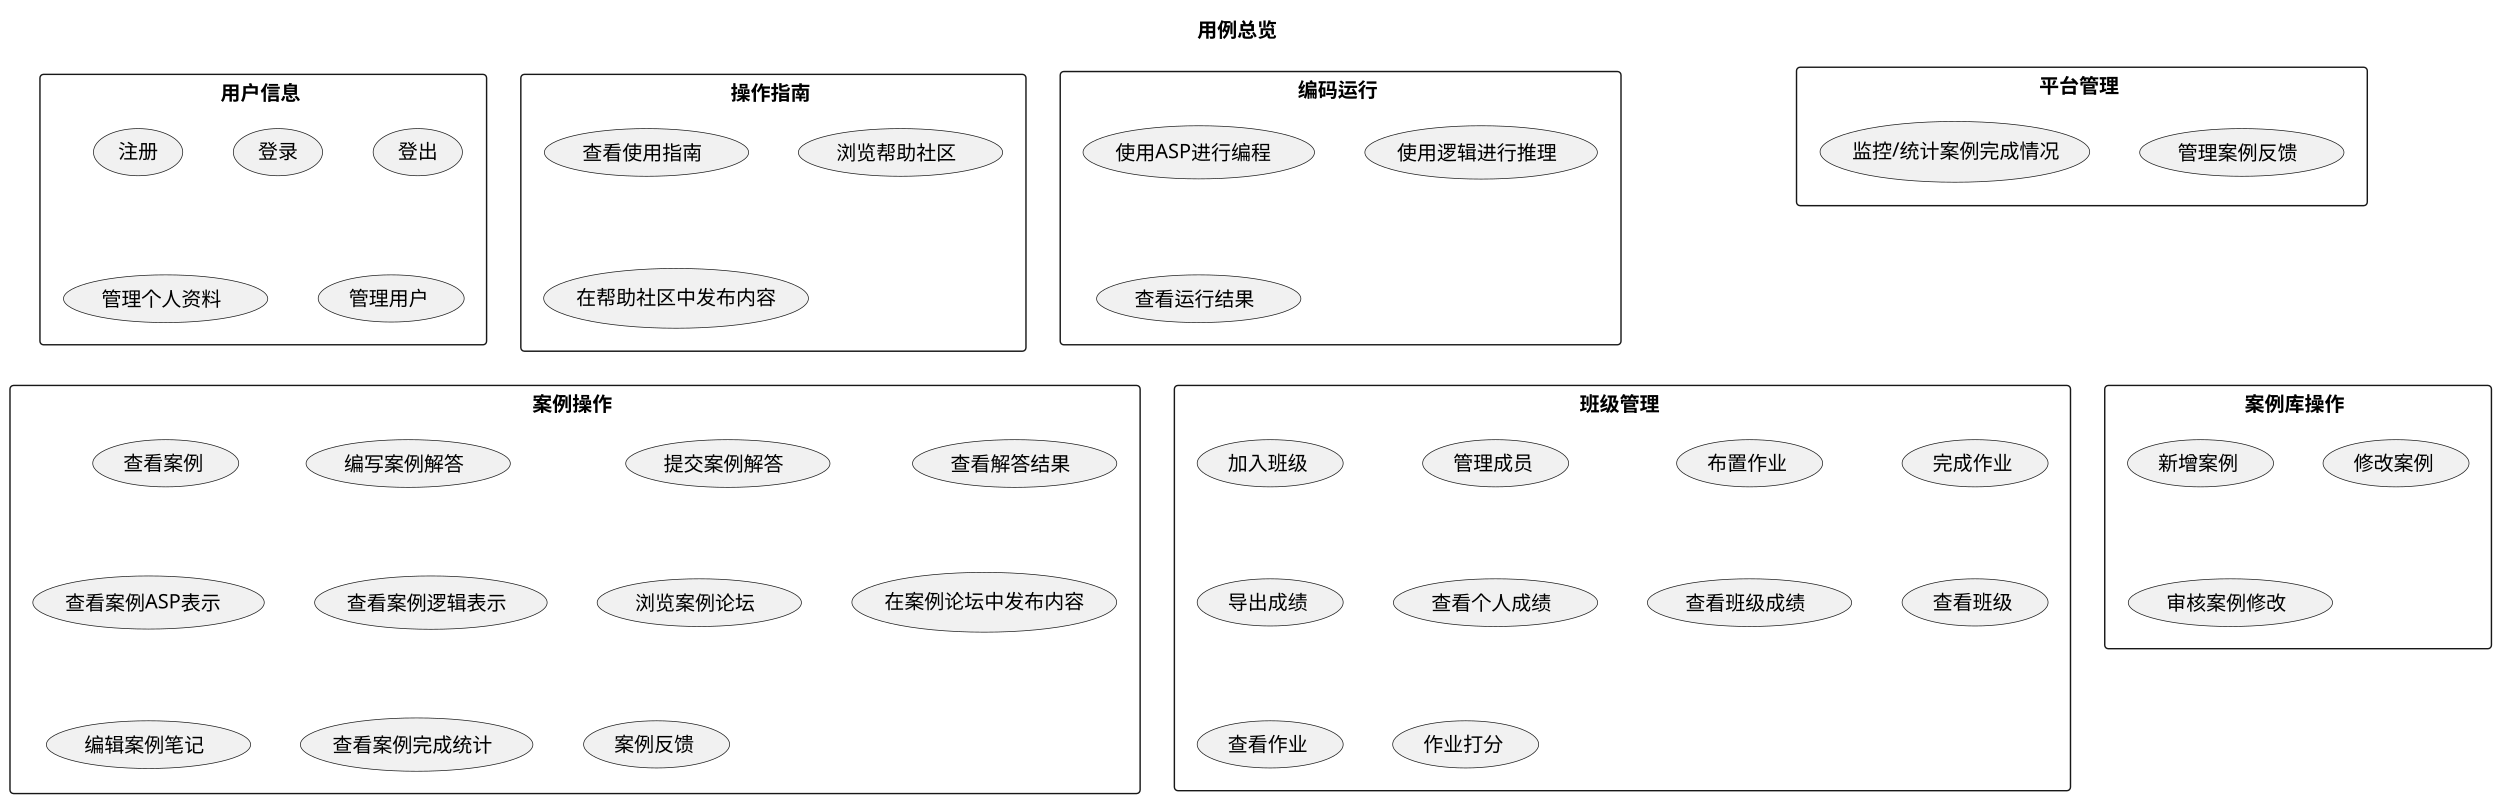
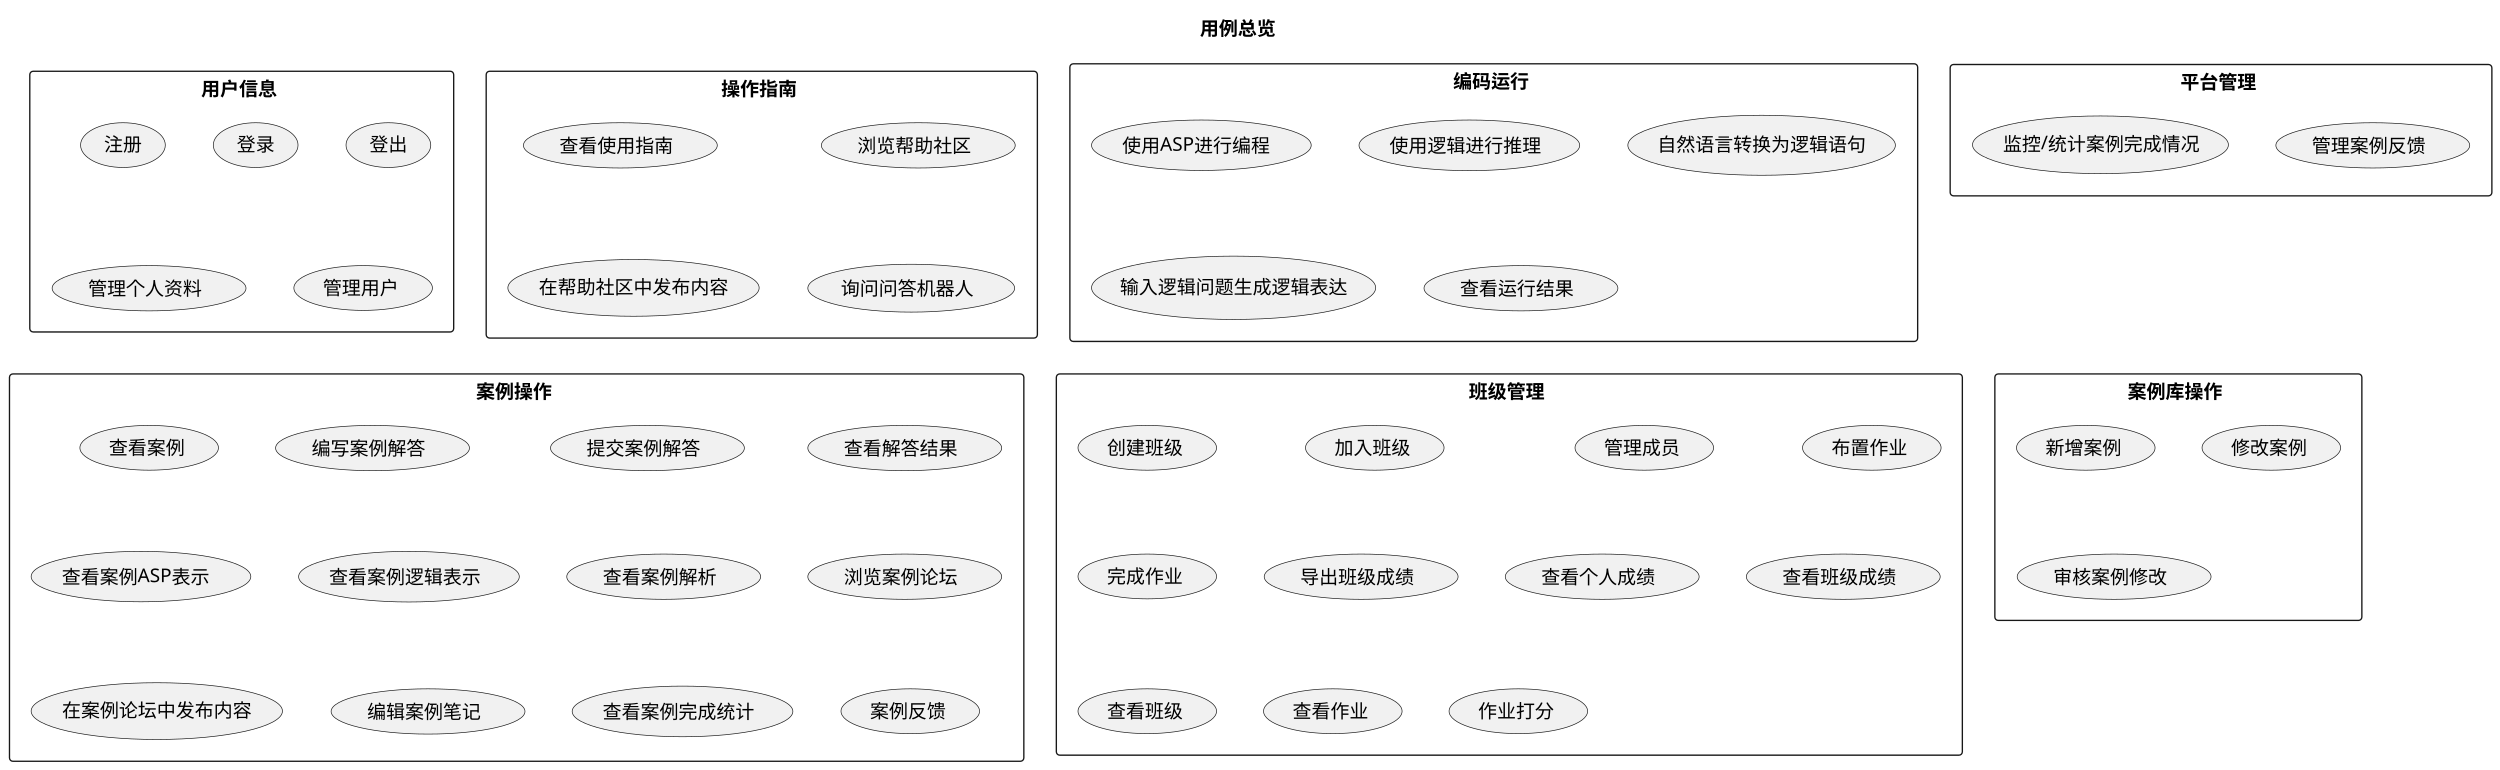
- <svg xmlns="http://www.w3.org/2000/svg" contentStyleType="text/css" height="562px" preserveAspectRatio="none" style="width:1752px;height:562px;background:#FFFFFF;" version="1.1" viewBox="0 0 1752 562" width="1752px" zoomAndPan="magnify">
+ <svg xmlns="http://www.w3.org/2000/svg" contentStyleType="text/css" height="568px" preserveAspectRatio="none" style="width:1846px;height:568px;background:#FFFFFF;" version="1.1" viewBox="0 0 1846 568" width="1846px" zoomAndPan="magnify">
  <defs />
  <g>
-     <text fill="#000000" font-family="sans-serif" font-size="14" font-weight="bold" lengthAdjust="spacing" textLength="60" x="839" y="26.044">用例总览</text>
+     <text fill="#000000" font-family="sans-serif" font-size="14" font-weight="bold" lengthAdjust="spacing" textLength="60" x="886" y="26.044">用例总览</text>
    <g id="cluster_用户信息">
-       <rect fill="none" height="189.5" rx="2.5" ry="2.5" style="stroke:#181818;stroke-width:1.0;" width="313" x="28" y="52.12" />
-       <text fill="#000000" font-family="sans-serif" font-size="14" font-weight="bold" lengthAdjust="spacing" textLength="60" x="154.5" y="70.164">用户信息</text>
+       <rect fill="none" height="192.5" rx="2.5" ry="2.5" style="stroke:#181818;stroke-width:1.0;" width="313" x="22" y="52.62" />
+       <text fill="#000000" font-family="sans-serif" font-size="14" font-weight="bold" lengthAdjust="spacing" textLength="60" x="148.5" y="70.664">用户信息</text>
    </g>
    <g id="cluster_操作指南">
-       <rect fill="none" height="194" rx="2.5" ry="2.5" style="stroke:#181818;stroke-width:1.0;" width="354" x="365" y="52.12" />
-       <text fill="#000000" font-family="sans-serif" font-size="14" font-weight="bold" lengthAdjust="spacing" textLength="60" x="512" y="70.164">操作指南</text>
+       <rect fill="none" height="197" rx="2.5" ry="2.5" style="stroke:#181818;stroke-width:1.0;" width="407" x="359" y="52.62" />
+       <text fill="#000000" font-family="sans-serif" font-size="14" font-weight="bold" lengthAdjust="spacing" textLength="60" x="532.5" y="70.664">操作指南</text>
    </g>
    <g id="cluster_编码运行">
-       <rect fill="none" height="191.5" rx="2.5" ry="2.5" style="stroke:#181818;stroke-width:1.0;" width="393" x="743" y="50.12" />
-       <text fill="#000000" font-family="sans-serif" font-size="14" font-weight="bold" lengthAdjust="spacing" textLength="60" x="909.5" y="68.164">编码运行</text>
+       <rect fill="none" height="205" rx="2.5" ry="2.5" style="stroke:#181818;stroke-width:1.0;" width="626" x="790" y="47.12" />
+       <text fill="#000000" font-family="sans-serif" font-size="14" font-weight="bold" lengthAdjust="spacing" textLength="60" x="1073" y="65.164">编码运行</text>
    </g>
    <g id="cluster_案例操作">
-       <rect fill="none" height="286" rx="2.5" ry="2.5" style="stroke:#181818;stroke-width:1.0;" width="792" x="7" y="270.12" />
-       <text fill="#000000" font-family="sans-serif" font-size="14" font-weight="bold" lengthAdjust="spacing" textLength="60" x="373" y="288.164">案例操作</text>
+       <rect fill="none" height="286" rx="2.5" ry="2.5" style="stroke:#181818;stroke-width:1.0;" width="749" x="7" y="276.12" />
+       <text fill="#000000" font-family="sans-serif" font-size="14" font-weight="bold" lengthAdjust="spacing" textLength="60" x="351.5" y="294.164">案例操作</text>
    </g>
    <g id="cluster_班级管理">
-       <rect fill="none" height="284" rx="2.5" ry="2.5" style="stroke:#181818;stroke-width:1.0;" width="628" x="823" y="270.12" />
-       <text fill="#000000" font-family="sans-serif" font-size="14" font-weight="bold" lengthAdjust="spacing" textLength="60" x="1107" y="288.164">班级管理</text>
+       <rect fill="none" height="281.5" rx="2.5" ry="2.5" style="stroke:#181818;stroke-width:1.0;" width="669" x="780" y="276.12" />
+       <text fill="#000000" font-family="sans-serif" font-size="14" font-weight="bold" lengthAdjust="spacing" textLength="60" x="1084.5" y="294.164">班级管理</text>
    </g>
    <g id="cluster_案例库操作">
-       <rect fill="none" height="184.5" rx="2.5" ry="2.5" style="stroke:#181818;stroke-width:1.0;" width="271" x="1475" y="270.12" />
-       <text fill="#000000" font-family="sans-serif" font-size="14" font-weight="bold" lengthAdjust="spacing" textLength="75" x="1573" y="288.164">案例库操作</text>
+       <rect fill="none" height="182" rx="2.5" ry="2.5" style="stroke:#181818;stroke-width:1.0;" width="271" x="1473" y="276.12" />
+       <text fill="#000000" font-family="sans-serif" font-size="14" font-weight="bold" lengthAdjust="spacing" textLength="75" x="1571" y="294.164">案例库操作</text>
    </g>
    <g id="cluster_平台管理">
-       <rect fill="none" height="97" rx="2.5" ry="2.5" style="stroke:#181818;stroke-width:1.0;" width="400" x="1259" y="47.12" />
-       <text fill="#000000" font-family="sans-serif" font-size="14" font-weight="bold" lengthAdjust="spacing" textLength="60" x="1429" y="65.164">平台管理</text>
+       <rect fill="none" height="97" rx="2.5" ry="2.5" style="stroke:#181818;stroke-width:1.0;" width="400" x="1440" y="47.62" />
+       <text fill="#000000" font-family="sans-serif" font-size="14" font-weight="bold" lengthAdjust="spacing" textLength="60" x="1610" y="65.664">平台管理</text>
    </g>
    <g id="elem_signUp">
-       <ellipse cx="96.784" cy="106.64" fill="#F1F1F1" rx="31.284" ry="16.52" style="stroke:#181818;stroke-width:0.5;" />
-       <text fill="#000000" font-family="sans-serif" font-size="14" lengthAdjust="spacing" textLength="28" x="82.784" y="111.124">注册</text>
+       <ellipse cx="90.784" cy="107.14" fill="#F1F1F1" rx="31.284" ry="16.52" style="stroke:#181818;stroke-width:0.5;" />
+       <text fill="#000000" font-family="sans-serif" font-size="14" lengthAdjust="spacing" textLength="28" x="76.784" y="111.624">注册</text>
    </g>
    <g id="elem_signIn">
-       <ellipse cx="194.784" cy="106.64" fill="#F1F1F1" rx="31.284" ry="16.52" style="stroke:#181818;stroke-width:0.5;" />
-       <text fill="#000000" font-family="sans-serif" font-size="14" lengthAdjust="spacing" textLength="28" x="180.784" y="111.124">登录</text>
+       <ellipse cx="188.784" cy="107.14" fill="#F1F1F1" rx="31.284" ry="16.52" style="stroke:#181818;stroke-width:0.5;" />
+       <text fill="#000000" font-family="sans-serif" font-size="14" lengthAdjust="spacing" textLength="28" x="174.784" y="111.624">登录</text>
    </g>
    <g id="elem_signOut">
-       <ellipse cx="292.784" cy="106.64" fill="#F1F1F1" rx="31.284" ry="16.52" style="stroke:#181818;stroke-width:0.5;" />
-       <text fill="#000000" font-family="sans-serif" font-size="14" lengthAdjust="spacing" textLength="28" x="278.784" y="111.124">登出</text>
+       <ellipse cx="286.784" cy="107.14" fill="#F1F1F1" rx="31.284" ry="16.52" style="stroke:#181818;stroke-width:0.5;" />
+       <text fill="#000000" font-family="sans-serif" font-size="14" lengthAdjust="spacing" textLength="28" x="272.784" y="111.624">登出</text>
    </g>
    <g id="elem_manageInfo">
-       <ellipse cx="116.072" cy="209.334" fill="#F1F1F1" rx="71.572" ry="16.714" style="stroke:#181818;stroke-width:0.5;" />
-       <text fill="#000000" font-family="sans-serif" font-size="14" lengthAdjust="spacing" textLength="84" x="71.072" y="214.607">管理个人资料</text>
+       <ellipse cx="110.072" cy="212.834" fill="#F1F1F1" rx="71.572" ry="16.714" style="stroke:#181818;stroke-width:0.5;" />
+       <text fill="#000000" font-family="sans-serif" font-size="14" lengthAdjust="spacing" textLength="84" x="65.072" y="218.107">管理个人资料</text>
    </g>
    <g id="elem_manageAccount">
-       <ellipse cx="274.147" cy="209.158" fill="#F1F1F1" rx="51.147" ry="16.538" style="stroke:#181818;stroke-width:0.5;" />
-       <text fill="#000000" font-family="sans-serif" font-size="14" lengthAdjust="spacing" textLength="56" x="244.398" y="214.134">管理用户</text>
+       <ellipse cx="268.147" cy="212.658" fill="#F1F1F1" rx="51.147" ry="16.538" style="stroke:#181818;stroke-width:0.5;" />
+       <text fill="#000000" font-family="sans-serif" font-size="14" lengthAdjust="spacing" textLength="56" x="238.398" y="217.634">管理用户</text>
    </g>
    <g id="elem_viewGuide">
-       <ellipse cx="453.072" cy="106.835" fill="#F1F1F1" rx="71.572" ry="16.714" style="stroke:#181818;stroke-width:0.5;" />
-       <text fill="#000000" font-family="sans-serif" font-size="14" lengthAdjust="spacing" textLength="84" x="408.072" y="112.106">查看使用指南</text>
+       <ellipse cx="458.072" cy="107.335" fill="#F1F1F1" rx="71.572" ry="16.714" style="stroke:#181818;stroke-width:0.5;" />
+       <text fill="#000000" font-family="sans-serif" font-size="14" lengthAdjust="spacing" textLength="84" x="413.072" y="112.606">查看使用指南</text>
    </g>
    <g id="elem_viewHelpCommunity">
-       <ellipse cx="631.072" cy="106.835" fill="#F1F1F1" rx="71.572" ry="16.714" style="stroke:#181818;stroke-width:0.5;" />
-       <text fill="#000000" font-family="sans-serif" font-size="14" lengthAdjust="spacing" textLength="84" x="586.072" y="112.106">浏览帮助社区</text>
+       <ellipse cx="678.072" cy="107.335" fill="#F1F1F1" rx="71.572" ry="16.714" style="stroke:#181818;stroke-width:0.5;" />
+       <text fill="#000000" font-family="sans-serif" font-size="14" lengthAdjust="spacing" textLength="84" x="633.072" y="112.606">浏览帮助社区</text>
    </g>
    <g id="elem_communicateHelpCommunity">
-       <ellipse cx="473.782" cy="209.077" fill="#F1F1F1" rx="92.782" ry="20.956" style="stroke:#181818;stroke-width:0.5;" />
-       <text fill="#000000" font-family="sans-serif" font-size="14" lengthAdjust="spacing" textLength="140" x="403.782" y="213.56">在帮助社区中发布内容</text>
+       <ellipse cx="467.782" cy="212.577" fill="#F1F1F1" rx="92.782" ry="20.956" style="stroke:#181818;stroke-width:0.5;" />
+       <text fill="#000000" font-family="sans-serif" font-size="14" lengthAdjust="spacing" textLength="140" x="397.782" y="217.06">在帮助社区中发布内容</text>
+     </g>
+     <g id="elem_askRobot">
+       <ellipse cx="672.856" cy="212.791" fill="#F1F1F1" rx="76.356" ry="17.671" style="stroke:#181818;stroke-width:0.5;" />
+       <text fill="#000000" font-family="sans-serif" font-size="14" lengthAdjust="spacing" textLength="98" x="620.856" y="218.063">询问问答机器人</text>
    </g>
    <g id="elem_viaAsp">
-       <ellipse cx="840.098" cy="106.74" fill="#F1F1F1" rx="81.098" ry="18.62" style="stroke:#181818;stroke-width:0.5;" />
-       <text fill="#000000" font-family="sans-serif" font-size="14" lengthAdjust="spacing" textLength="111" x="781.598" y="112.012">使用ASP进行编程</text>
+       <ellipse cx="887.098" cy="107.24" fill="#F1F1F1" rx="81.098" ry="18.62" style="stroke:#181818;stroke-width:0.5;" />
+       <text fill="#000000" font-family="sans-serif" font-size="14" lengthAdjust="spacing" textLength="111" x="828.598" y="112.512">使用ASP进行编程</text>
    </g>
    <g id="elem_viaLogic">
-       <ellipse cx="1037.974" cy="106.815" fill="#F1F1F1" rx="81.474" ry="18.695" style="stroke:#181818;stroke-width:0.5;" />
-       <text fill="#000000" font-family="sans-serif" font-size="14" lengthAdjust="spacing" textLength="112" x="978.974" y="112.087">使用逻辑进行推理</text>
+       <ellipse cx="1084.974" cy="107.315" fill="#F1F1F1" rx="81.474" ry="18.695" style="stroke:#181818;stroke-width:0.5;" />
+       <text fill="#000000" font-family="sans-serif" font-size="14" lengthAdjust="spacing" textLength="112" x="1025.974" y="112.587">使用逻辑进行推理</text>
+     </g>
+     <g id="elem_viaNl">
+       <ellipse cx="1300.78" cy="107.276" fill="#F1F1F1" rx="98.78" ry="22.156" style="stroke:#181818;stroke-width:0.5;" />
+       <text fill="#000000" font-family="sans-serif" font-size="14" lengthAdjust="spacing" textLength="154" x="1223.78" y="111.76">自然语言转换为逻辑语句</text>
+     </g>
+     <g id="elem_questionAutoTransfer">
+       <ellipse cx="910.906" cy="212.501" fill="#F1F1F1" rx="104.906" ry="23.381" style="stroke:#181818;stroke-width:0.5;" />
+       <text fill="#000000" font-family="sans-serif" font-size="14" lengthAdjust="spacing" textLength="168" x="826.906" y="216.985">输入逻辑问题生成逻辑表达</text>
    </g>
    <g id="elem_checkResult">
-       <ellipse cx="840.072" cy="209.334" fill="#F1F1F1" rx="71.572" ry="16.714" style="stroke:#181818;stroke-width:0.5;" />
-       <text fill="#000000" font-family="sans-serif" font-size="14" lengthAdjust="spacing" textLength="84" x="795.072" y="214.607">查看运行结果</text>
+       <ellipse cx="1123.072" cy="212.834" fill="#F1F1F1" rx="71.572" ry="16.714" style="stroke:#181818;stroke-width:0.5;" />
+       <text fill="#000000" font-family="sans-serif" font-size="14" lengthAdjust="spacing" textLength="84" x="1078.072" y="218.107">查看运行结果</text>
    </g>
    <g id="elem_viewCase">
-       <ellipse cx="116.147" cy="324.658" fill="#F1F1F1" rx="51.147" ry="16.538" style="stroke:#181818;stroke-width:0.5;" />
-       <text fill="#000000" font-family="sans-serif" font-size="14" lengthAdjust="spacing" textLength="56" x="86.398" y="329.634">查看案例</text>
+       <ellipse cx="110.147" cy="330.658" fill="#F1F1F1" rx="51.147" ry="16.538" style="stroke:#181818;stroke-width:0.5;" />
+       <text fill="#000000" font-family="sans-serif" font-size="14" lengthAdjust="spacing" textLength="56" x="80.398" y="335.634">查看案例</text>
    </g>
    <g id="elem_solveCase">
-       <ellipse cx="286.072" cy="324.834" fill="#F1F1F1" rx="71.572" ry="16.714" style="stroke:#181818;stroke-width:0.5;" />
-       <text fill="#000000" font-family="sans-serif" font-size="14" lengthAdjust="spacing" textLength="84" x="241.072" y="330.106">编写案例解答</text>
+       <ellipse cx="275.072" cy="330.834" fill="#F1F1F1" rx="71.572" ry="16.714" style="stroke:#181818;stroke-width:0.5;" />
+       <text fill="#000000" font-family="sans-serif" font-size="14" lengthAdjust="spacing" textLength="84" x="230.072" y="336.106">编写案例解答</text>
    </g>
    <g id="elem_submitCaseSolution">
-       <ellipse cx="510.072" cy="324.834" fill="#F1F1F1" rx="71.572" ry="16.714" style="stroke:#181818;stroke-width:0.5;" />
-       <text fill="#000000" font-family="sans-serif" font-size="14" lengthAdjust="spacing" textLength="84" x="465.072" y="330.106">提交案例解答</text>
+       <ellipse cx="478.072" cy="330.834" fill="#F1F1F1" rx="71.572" ry="16.714" style="stroke:#181818;stroke-width:0.5;" />
+       <text fill="#000000" font-family="sans-serif" font-size="14" lengthAdjust="spacing" textLength="84" x="433.072" y="336.106">提交案例解答</text>
    </g>
    <g id="elem_checkCaseResult">
-       <ellipse cx="711.072" cy="324.834" fill="#F1F1F1" rx="71.572" ry="16.714" style="stroke:#181818;stroke-width:0.5;" />
-       <text fill="#000000" font-family="sans-serif" font-size="14" lengthAdjust="spacing" textLength="84" x="666.072" y="330.106">查看解答结果</text>
+       <ellipse cx="668.072" cy="330.834" fill="#F1F1F1" rx="71.572" ry="16.714" style="stroke:#181818;stroke-width:0.5;" />
+       <text fill="#000000" font-family="sans-serif" font-size="14" lengthAdjust="spacing" textLength="84" x="623.072" y="336.106">查看解答结果</text>
    </g>
    <g id="elem_caseAsp">
-       <ellipse cx="104.098" cy="422.24" fill="#F1F1F1" rx="81.098" ry="18.62" style="stroke:#181818;stroke-width:0.5;" />
-       <text fill="#000000" font-family="sans-serif" font-size="14" lengthAdjust="spacing" textLength="111" x="45.598" y="427.512">查看案例ASP表示</text>
+       <ellipse cx="104.098" cy="425.74" fill="#F1F1F1" rx="81.098" ry="18.62" style="stroke:#181818;stroke-width:0.5;" />
+       <text fill="#000000" font-family="sans-serif" font-size="14" lengthAdjust="spacing" textLength="111" x="45.598" y="431.012">查看案例ASP表示</text>
    </g>
    <g id="elem_caseLogic">
-       <ellipse cx="301.974" cy="422.315" fill="#F1F1F1" rx="81.474" ry="18.695" style="stroke:#181818;stroke-width:0.5;" />
-       <text fill="#000000" font-family="sans-serif" font-size="14" lengthAdjust="spacing" textLength="112" x="242.974" y="427.587">查看案例逻辑表示</text>
+       <ellipse cx="301.974" cy="425.815" fill="#F1F1F1" rx="81.474" ry="18.695" style="stroke:#181818;stroke-width:0.5;" />
+       <text fill="#000000" font-family="sans-serif" font-size="14" lengthAdjust="spacing" textLength="112" x="242.974" y="431.087">查看案例逻辑表示</text>
+     </g>
+     <g id="elem_viewCaseAnalysis">
+       <ellipse cx="490.072" cy="425.834" fill="#F1F1F1" rx="71.572" ry="16.714" style="stroke:#181818;stroke-width:0.5;" />
+       <text fill="#000000" font-family="sans-serif" font-size="14" lengthAdjust="spacing" textLength="84" x="445.072" y="431.106">查看案例解析</text>
    </g>
    <g id="elem_viewCaseCommunity">
-       <ellipse cx="490.072" cy="422.334" fill="#F1F1F1" rx="71.572" ry="16.714" style="stroke:#181818;stroke-width:0.5;" />
-       <text fill="#000000" font-family="sans-serif" font-size="14" lengthAdjust="spacing" textLength="84" x="445.072" y="427.606">浏览案例论坛</text>
+       <ellipse cx="668.072" cy="425.834" fill="#F1F1F1" rx="71.572" ry="16.714" style="stroke:#181818;stroke-width:0.5;" />
+       <text fill="#000000" font-family="sans-serif" font-size="14" lengthAdjust="spacing" textLength="84" x="623.072" y="431.106">浏览案例论坛</text>
    </g>
    <g id="elem_communicateCaseCommunity">
-       <ellipse cx="689.782" cy="422.077" fill="#F1F1F1" rx="92.782" ry="20.956" style="stroke:#181818;stroke-width:0.5;" />
-       <text fill="#000000" font-family="sans-serif" font-size="14" lengthAdjust="spacing" textLength="140" x="619.782" y="426.56">在案例论坛中发布内容</text>
+       <ellipse cx="115.782" cy="525.077" fill="#F1F1F1" rx="92.782" ry="20.956" style="stroke:#181818;stroke-width:0.5;" />
+       <text fill="#000000" font-family="sans-serif" font-size="14" lengthAdjust="spacing" textLength="140" x="45.782" y="529.561">在案例论坛中发布内容</text>
    </g>
    <g id="elem_writeCaseNotes">
-       <ellipse cx="104.072" cy="521.835" fill="#F1F1F1" rx="71.572" ry="16.714" style="stroke:#181818;stroke-width:0.5;" />
-       <text fill="#000000" font-family="sans-serif" font-size="14" lengthAdjust="spacing" textLength="84" x="59.072" y="527.106">编辑案例笔记</text>
+       <ellipse cx="316.072" cy="525.335" fill="#F1F1F1" rx="71.572" ry="16.714" style="stroke:#181818;stroke-width:0.5;" />
+       <text fill="#000000" font-family="sans-serif" font-size="14" lengthAdjust="spacing" textLength="84" x="271.072" y="530.606">编辑案例笔记</text>
    </g>
    <g id="elem_checkCaseStatistics">
-       <ellipse cx="291.974" cy="521.815" fill="#F1F1F1" rx="81.474" ry="18.695" style="stroke:#181818;stroke-width:0.5;" />
-       <text fill="#000000" font-family="sans-serif" font-size="14" lengthAdjust="spacing" textLength="112" x="232.974" y="527.087">查看案例完成统计</text>
+       <ellipse cx="503.974" cy="525.315" fill="#F1F1F1" rx="81.474" ry="18.695" style="stroke:#181818;stroke-width:0.5;" />
+       <text fill="#000000" font-family="sans-serif" font-size="14" lengthAdjust="spacing" textLength="112" x="444.974" y="530.587">查看案例完成统计</text>
    </g>
    <g id="elem_caseFeedback">
-       <ellipse cx="460.147" cy="521.658" fill="#F1F1F1" rx="51.147" ry="16.538" style="stroke:#181818;stroke-width:0.5;" />
-       <text fill="#000000" font-family="sans-serif" font-size="14" lengthAdjust="spacing" textLength="56" x="430.398" y="526.634">案例反馈</text>
+       <ellipse cx="672.147" cy="525.158" fill="#F1F1F1" rx="51.147" ry="16.538" style="stroke:#181818;stroke-width:0.5;" />
+       <text fill="#000000" font-family="sans-serif" font-size="14" lengthAdjust="spacing" textLength="56" x="642.398" y="530.134">案例反馈</text>
+     </g>
+     <g id="elem_createClass">
+       <ellipse cx="847.147" cy="330.658" fill="#F1F1F1" rx="51.147" ry="16.538" style="stroke:#181818;stroke-width:0.5;" />
+       <text fill="#000000" font-family="sans-serif" font-size="14" lengthAdjust="spacing" textLength="56" x="817.398" y="335.634">创建班级</text>
    </g>
    <g id="elem_joinClass">
-       <ellipse cx="890.147" cy="324.658" fill="#F1F1F1" rx="51.147" ry="16.538" style="stroke:#181818;stroke-width:0.5;" />
-       <text fill="#000000" font-family="sans-serif" font-size="14" lengthAdjust="spacing" textLength="56" x="860.398" y="329.634">加入班级</text>
+       <ellipse cx="1015.147" cy="330.658" fill="#F1F1F1" rx="51.147" ry="16.538" style="stroke:#181818;stroke-width:0.5;" />
+       <text fill="#000000" font-family="sans-serif" font-size="14" lengthAdjust="spacing" textLength="56" x="985.398" y="335.634">加入班级</text>
    </g>
    <g id="elem_manageMember">
-       <ellipse cx="1048.147" cy="324.658" fill="#F1F1F1" rx="51.147" ry="16.538" style="stroke:#181818;stroke-width:0.5;" />
-       <text fill="#000000" font-family="sans-serif" font-size="14" lengthAdjust="spacing" textLength="56" x="1018.398" y="329.634">管理成员</text>
+       <ellipse cx="1214.147" cy="330.658" fill="#F1F1F1" rx="51.147" ry="16.538" style="stroke:#181818;stroke-width:0.5;" />
+       <text fill="#000000" font-family="sans-serif" font-size="14" lengthAdjust="spacing" textLength="56" x="1184.398" y="335.634">管理成员</text>
    </g>
    <g id="elem_publishHomework">
-       <ellipse cx="1226.147" cy="324.658" fill="#F1F1F1" rx="51.147" ry="16.538" style="stroke:#181818;stroke-width:0.5;" />
-       <text fill="#000000" font-family="sans-serif" font-size="14" lengthAdjust="spacing" textLength="56" x="1196.398" y="329.634">布置作业</text>
+       <ellipse cx="1382.147" cy="330.658" fill="#F1F1F1" rx="51.147" ry="16.538" style="stroke:#181818;stroke-width:0.5;" />
+       <text fill="#000000" font-family="sans-serif" font-size="14" lengthAdjust="spacing" textLength="56" x="1352.398" y="335.634">布置作业</text>
    </g>
    <g id="elem_finishHomework">
-       <ellipse cx="1384.147" cy="324.658" fill="#F1F1F1" rx="51.147" ry="16.538" style="stroke:#181818;stroke-width:0.5;" />
-       <text fill="#000000" font-family="sans-serif" font-size="14" lengthAdjust="spacing" textLength="56" x="1354.398" y="329.634">完成作业</text>
+       <ellipse cx="847.147" cy="425.658" fill="#F1F1F1" rx="51.147" ry="16.538" style="stroke:#181818;stroke-width:0.5;" />
+       <text fill="#000000" font-family="sans-serif" font-size="14" lengthAdjust="spacing" textLength="56" x="817.398" y="430.634">完成作业</text>
    </g>
    <g id="elem_exportScore">
-       <ellipse cx="890.147" cy="422.158" fill="#F1F1F1" rx="51.147" ry="16.538" style="stroke:#181818;stroke-width:0.5;" />
-       <text fill="#000000" font-family="sans-serif" font-size="14" lengthAdjust="spacing" textLength="56" x="860.398" y="427.134">导出成绩</text>
+       <ellipse cx="1005.072" cy="425.834" fill="#F1F1F1" rx="71.572" ry="16.714" style="stroke:#181818;stroke-width:0.5;" />
+       <text fill="#000000" font-family="sans-serif" font-size="14" lengthAdjust="spacing" textLength="84" x="960.072" y="431.106">导出班级成绩</text>
    </g>
    <g id="elem_viewMyScore">
-       <ellipse cx="1048.072" cy="422.334" fill="#F1F1F1" rx="71.572" ry="16.714" style="stroke:#181818;stroke-width:0.5;" />
-       <text fill="#000000" font-family="sans-serif" font-size="14" lengthAdjust="spacing" textLength="84" x="1003.072" y="427.606">查看个人成绩</text>
+       <ellipse cx="1183.072" cy="425.834" fill="#F1F1F1" rx="71.572" ry="16.714" style="stroke:#181818;stroke-width:0.5;" />
+       <text fill="#000000" font-family="sans-serif" font-size="14" lengthAdjust="spacing" textLength="84" x="1138.072" y="431.106">查看个人成绩</text>
    </g>
    <g id="elem_viewSccores">
-       <ellipse cx="1226.072" cy="422.334" fill="#F1F1F1" rx="71.572" ry="16.714" style="stroke:#181818;stroke-width:0.5;" />
-       <text fill="#000000" font-family="sans-serif" font-size="14" lengthAdjust="spacing" textLength="84" x="1181.072" y="427.606">查看班级成绩</text>
+       <ellipse cx="1361.072" cy="425.834" fill="#F1F1F1" rx="71.572" ry="16.714" style="stroke:#181818;stroke-width:0.5;" />
+       <text fill="#000000" font-family="sans-serif" font-size="14" lengthAdjust="spacing" textLength="84" x="1316.072" y="431.106">查看班级成绩</text>
    </g>
    <g id="elem_viewClass">
-       <ellipse cx="1384.147" cy="422.158" fill="#F1F1F1" rx="51.147" ry="16.538" style="stroke:#181818;stroke-width:0.5;" />
-       <text fill="#000000" font-family="sans-serif" font-size="14" lengthAdjust="spacing" textLength="56" x="1354.398" y="427.134">查看班级</text>
+       <ellipse cx="847.147" cy="525.158" fill="#F1F1F1" rx="51.147" ry="16.538" style="stroke:#181818;stroke-width:0.5;" />
+       <text fill="#000000" font-family="sans-serif" font-size="14" lengthAdjust="spacing" textLength="56" x="817.398" y="530.134">查看班级</text>
    </g>
    <g id="elem_viewHomework">
-       <ellipse cx="890.147" cy="521.658" fill="#F1F1F1" rx="51.147" ry="16.538" style="stroke:#181818;stroke-width:0.5;" />
-       <text fill="#000000" font-family="sans-serif" font-size="14" lengthAdjust="spacing" textLength="56" x="860.398" y="526.634">查看作业</text>
+       <ellipse cx="984.147" cy="525.158" fill="#F1F1F1" rx="51.147" ry="16.538" style="stroke:#181818;stroke-width:0.5;" />
+       <text fill="#000000" font-family="sans-serif" font-size="14" lengthAdjust="spacing" textLength="56" x="954.398" y="530.134">查看作业</text>
    </g>
    <g id="elem_setScore">
-       <ellipse cx="1027.147" cy="521.658" fill="#F1F1F1" rx="51.147" ry="16.538" style="stroke:#181818;stroke-width:0.5;" />
-       <text fill="#000000" font-family="sans-serif" font-size="14" lengthAdjust="spacing" textLength="56" x="997.398" y="526.634">作业打分</text>
+       <ellipse cx="1121.147" cy="525.158" fill="#F1F1F1" rx="51.147" ry="16.538" style="stroke:#181818;stroke-width:0.5;" />
+       <text fill="#000000" font-family="sans-serif" font-size="14" lengthAdjust="spacing" textLength="56" x="1091.398" y="530.134">作业打分</text>
    </g>
    <g id="elem_addCase">
-       <ellipse cx="1542.147" cy="324.658" fill="#F1F1F1" rx="51.147" ry="16.538" style="stroke:#181818;stroke-width:0.5;" />
-       <text fill="#000000" font-family="sans-serif" font-size="14" lengthAdjust="spacing" textLength="56" x="1512.398" y="329.634">新增案例</text>
+       <ellipse cx="1540.147" cy="330.658" fill="#F1F1F1" rx="51.147" ry="16.538" style="stroke:#181818;stroke-width:0.5;" />
+       <text fill="#000000" font-family="sans-serif" font-size="14" lengthAdjust="spacing" textLength="56" x="1510.398" y="335.634">新增案例</text>
    </g>
    <g id="elem_editCase">
-       <ellipse cx="1679.147" cy="324.658" fill="#F1F1F1" rx="51.147" ry="16.538" style="stroke:#181818;stroke-width:0.5;" />
-       <text fill="#000000" font-family="sans-serif" font-size="14" lengthAdjust="spacing" textLength="56" x="1649.398" y="329.634">修改案例</text>
+       <ellipse cx="1677.147" cy="330.658" fill="#F1F1F1" rx="51.147" ry="16.538" style="stroke:#181818;stroke-width:0.5;" />
+       <text fill="#000000" font-family="sans-serif" font-size="14" lengthAdjust="spacing" textLength="56" x="1647.398" y="335.634">修改案例</text>
    </g>
    <g id="elem_checkCaseEdit">
-       <ellipse cx="1563.072" cy="422.334" fill="#F1F1F1" rx="71.572" ry="16.714" style="stroke:#181818;stroke-width:0.5;" />
-       <text fill="#000000" font-family="sans-serif" font-size="14" lengthAdjust="spacing" textLength="84" x="1518.072" y="427.606">审核案例修改</text>
+       <ellipse cx="1561.072" cy="425.834" fill="#F1F1F1" rx="71.572" ry="16.714" style="stroke:#181818;stroke-width:0.5;" />
+       <text fill="#000000" font-family="sans-serif" font-size="14" lengthAdjust="spacing" textLength="84" x="1516.072" y="431.106">审核案例修改</text>
    </g>
    <g id="elem_manageFeedback">
-       <ellipse cx="1571.072" cy="106.835" fill="#F1F1F1" rx="71.572" ry="16.714" style="stroke:#181818;stroke-width:0.5;" />
-       <text fill="#000000" font-family="sans-serif" font-size="14" lengthAdjust="spacing" textLength="84" x="1526.072" y="112.106">管理案例反馈</text>
+       <ellipse cx="1752.072" cy="107.335" fill="#F1F1F1" rx="71.572" ry="16.714" style="stroke:#181818;stroke-width:0.5;" />
+       <text fill="#000000" font-family="sans-serif" font-size="14" lengthAdjust="spacing" textLength="84" x="1707.072" y="112.606">管理案例反馈</text>
    </g>
    <g id="elem_monitorCases">
-       <ellipse cx="1369.982" cy="106.416" fill="#F1F1F1" rx="94.481" ry="21.296" style="stroke:#181818;stroke-width:0.5;" />
-       <text fill="#000000" font-family="sans-serif" font-size="14" lengthAdjust="spacing" textLength="144" x="1297.982" y="110.9">监控/统计案例完成情况</text>
+       <ellipse cx="1550.982" cy="106.916" fill="#F1F1F1" rx="94.481" ry="21.296" style="stroke:#181818;stroke-width:0.5;" />
+       <text fill="#000000" font-family="sans-serif" font-size="14" lengthAdjust="spacing" textLength="144" x="1478.982" y="111.4">监控/统计案例完成情况</text>
    </g>
  </g>
</svg>
